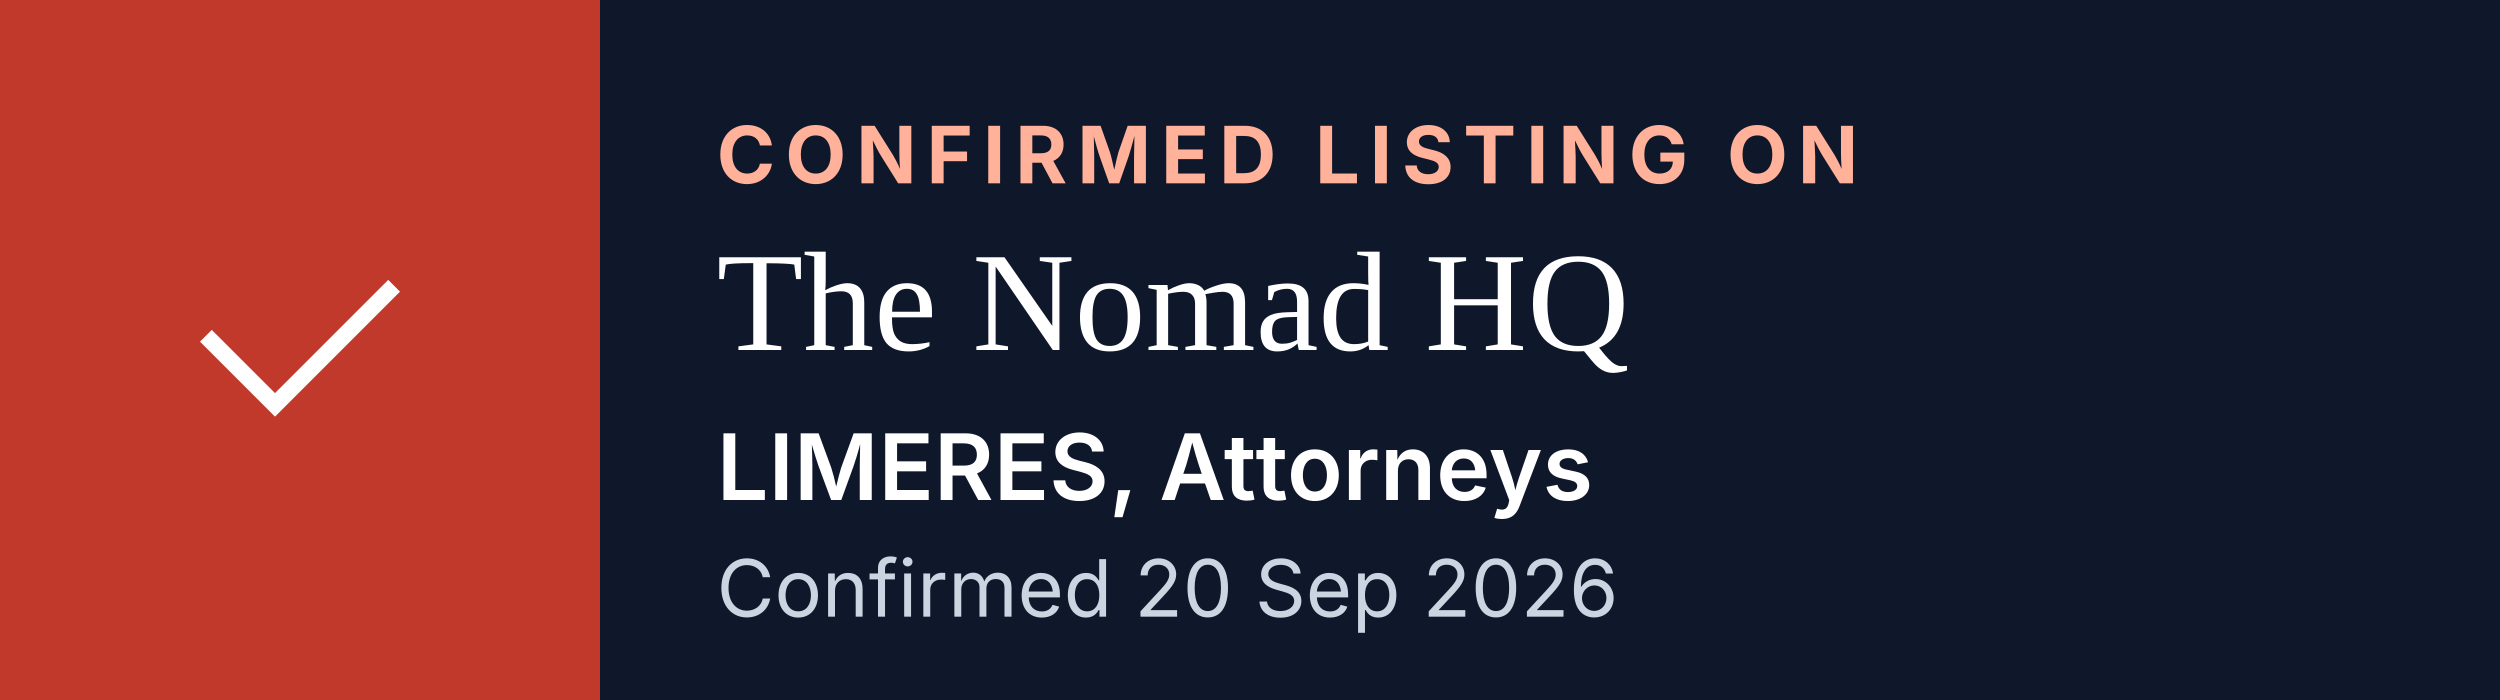
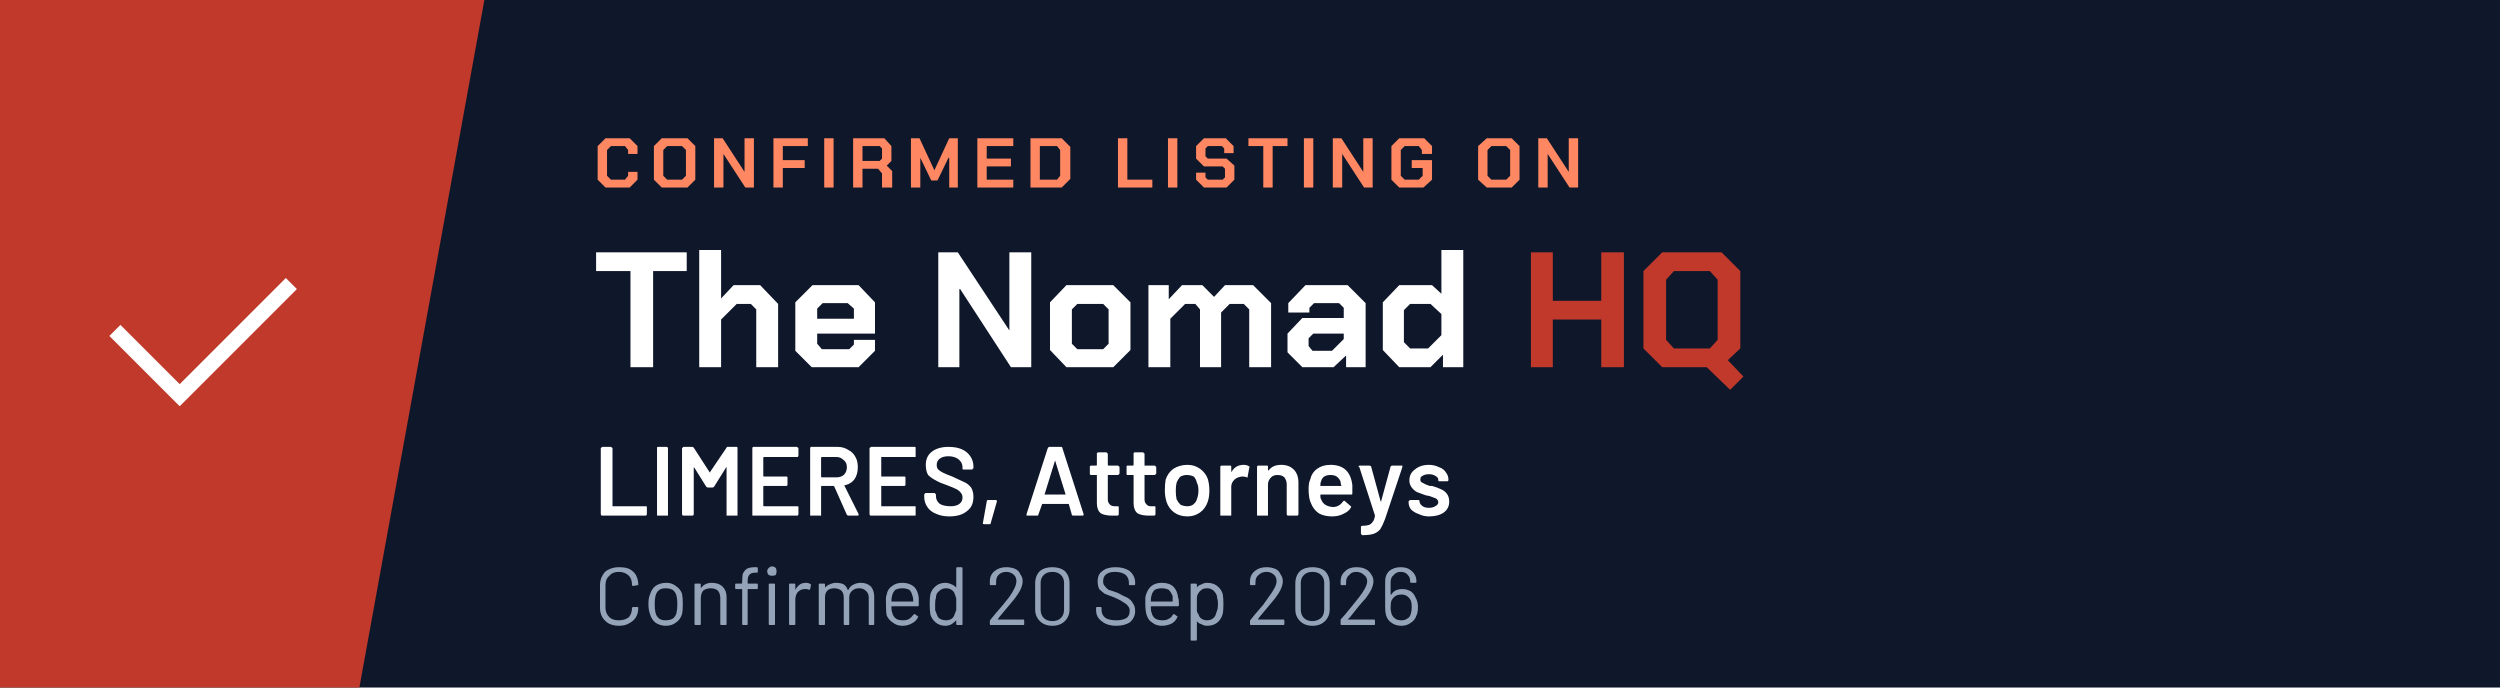
- <svg xmlns="http://www.w3.org/2000/svg" width="300" height="84" viewBox="0 0 300 84" role="img" aria-label="Confirmed listing on The Nomad HQ: LIMERES, Attorneys, 20 Sep 2026">
-   <rect width="300" height="84" fill="#0f172a" />
-   <rect width="72" height="84" fill="#c0392b" />
-   <g transform="translate(20 26)" fill="#ffffff">
+ <svg xmlns="http://www.w3.org/2000/svg" width="320" height="88" viewBox="0 0 320 88" role="img" aria-label="Confirmed listing on The Nomad HQ: LIMERES, Attorneys, 20 Sep 2026">
+   <rect width="320" height="88" fill="#0f172a" />
+   <polygon points="0,0 62,0 46,88 0,88" fill="#c0392b" />
+   <g transform="translate(10 28)" fill="#ffffff">
    <path d="M13 24 4 15 5.414 13.586 13 21.171 26.586 7.586 28 9 13 24z" />
  </g>
-   <text x="86" y="22" font-family="Inter, Helvetica, Arial, sans-serif" font-size="9.5" font-weight="700" letter-spacing="1.2" fill="#ffb199">CONFIRMED LISTING ON</text>
-   <text x="86" y="42" font-family="Georgia, 'Times New Roman', serif" font-size="17" fill="#ffffff">The Nomad HQ</text>
-   <text x="86" y="60" font-family="Inter, Helvetica, Arial, sans-serif" font-size="11" font-weight="600" fill="#ffffff">LIMERES, Attorneys</text>
-   <text x="86" y="74" font-family="Inter, Helvetica, Arial, sans-serif" font-size="9.5" fill="#cbd5e1">Confirmed 20 Sep 2026</text>
+   <path transform="translate(76 24)" fill="#ff8863" d="M0.5 -1V-5.3L1.5 -6.3H4.6L5.6 -5.3V-4.3H4.4V-4.8L4 -5.3H2.2L1.7 -4.8V-1.5L2.2 -1H4L4.4 -1.5V-2H5.6V-1L4.6 0H1.5Z M7.7 -1V-5.3L8.7 -6.3H12L13 -5.3V-1L12 0H8.7ZM11.3 -1 11.8 -1.5V-4.8L11.3 -5.3H9.4L8.9 -4.8V-1.5L9.4 -1Z M15.4 -6.3H16.5L19.3 -2H19.3V-6.3H20.5V0H19.4L16.6 -4.3H16.6V0H15.4Z M23 -6.3H27.4V-5.3H24.2V-3.5H27V-2.5H24.2V0H23Z M29.5 -6.3H30.7V0H29.5Z M38.2 -2.1V0H36.9V-1.8L36.4 -2.4H34.4V0H33.2V-6.3H37.2L38.1 -5.3V-3.4L37.5 -2.8ZM34.4 -3.4H36.6L36.9 -3.7V-5L36.6 -5.3H34.4Z M40.6 -6.3H41.7L43.6 -2.2H43.6L45.5 -6.3H46.6V0H45.5V-3.8H45.4L44 -0.9H43.2L41.8 -3.8H41.8V0H40.6Z M49.1 -6.3H53.7V-5.3H50.3V-3.7H53.4V-2.7H50.3V-1H53.7V0H49.1Z M55.9 -6.3H59.9L61 -5.2V-1.1L59.9 0H55.9ZM59.3 -1 59.7 -1.5V-4.8L59.3 -5.3H57.1V-1Z M67.1 -6.3H68.3V-1H71.5V0H67.1Z M73.5 -6.3H74.7V0H73.5Z M77.1 -1V-1.9H78.3V-1.3L78.6 -1H80.5L80.8 -1.3V-2.4L80.5 -2.7H78.1L77.1 -3.7V-5.3L78.1 -6.3H80.9L81.9 -5.3V-4.4H80.7V-5L80.4 -5.3H78.6L78.3 -5V-4L78.6 -3.7H81L82 -2.8V-1L81 0H78.1Z M85.7 -5.3H83.8V-6.3H88.8V-5.3H86.9V0H85.7Z M90.9 -6.3H92.1V0H90.9Z M94.6 -6.3H95.7L98.5 -2H98.5V-6.3H99.7V0H98.6L95.8 -4.3H95.8V0H94.6Z M102.1 -1V-5.3L103.1 -6.3H106.3L107.3 -5.3V-4.3H106V-4.8L105.6 -5.3H103.8L103.3 -4.8V-1.5L103.8 -1H105.6L106.1 -1.5V-2.5H104.7V-3.5H107.3V-1L106.2 0H103.1Z M113.2 -1V-5.3L114.3 -6.3H117.5L118.5 -5.3V-1L117.5 0H114.3ZM116.8 -1 117.3 -1.5V-4.8L116.8 -5.3H114.9L114.4 -4.8V-1.5L114.9 -1Z M120.9 -6.3H122L124.8 -2H124.8V-6.3H126V0H124.9L122.1 -4.3H122.1V0H120.9Z" />
+   <path transform="translate(76 47)" fill="#ffffff" d="M4.7 -12.3H0.3V-14.7H11.9V-12.3H7.6V0H4.7Z M13.5 -15H16.3V-8.8L17.9 -10.5H21.3L23.6 -8.1V0H20.8V-7.4L20.1 -8.1H18.3L16.3 -6.1V0H13.5Z M25.8 -2.1V-8.3L28 -10.5H33.9L36 -8.3V-4.3H28.6V-3L29.2 -2.3H32.7L33.3 -2.9V-3.5H36V-2.1L33.9 0H27.9ZM33.3 -6.2V-7.5L32.5 -8.2H29.3L28.6 -7.5V-6.2Z M44.1 -14.7H46.6L53.2 -4.7H53.2V-14.7H56V0H53.4L46.9 -10H46.8V0H44.1Z M58.4 -2.2V-8.3L60.5 -10.5H66.5L68.7 -8.3V-2.2L66.5 0H60.5ZM65.2 -2.3 65.9 -3V-7.4L65.2 -8.1H61.9L61.2 -7.4V-3L61.9 -2.3Z M71 -10.5H73.6V-8.7L75.3 -10.5H77.9L79.4 -9L80.8 -10.5H84.4L86.7 -8.2V0H83.9V-7.4L83.2 -8.1H81.4L80.3 -7V0H77.6V-7.4L77 -8.1H75.7L73.8 -6.2V0H71Z M88.8 -1.9V-4.3L90.7 -6.3H96V-7.6L95.4 -8.2H92.2L91.6 -7.6V-7H88.9V-8.2L91.1 -10.5H96.5L98.8 -8.2V0H96.3V-1.5L94.7 0H90.7ZM94.5 -2.1 96 -3.6V-4.3H92.1L91.5 -3.7V-2.7L92 -2.1Z M101 -2.2V-8.3L103.1 -10.5H107.3L108.5 -9.4V-15H111.3V0H108.7V-1.6L107.1 0H103.1ZM106.8 -2.4 108.5 -4.1V-6.8L107.1 -8.1H104.5L103.7 -7.3V-3.2L104.5 -2.4Z" />
+   <path transform="translate(194.56 47)" fill="#c0392b" d="M1.4 -14.7H4.2V-8.5H10.4V-14.7H13.3V0H10.4V-6.1H4.2V0H1.4Z M28.6 1.2 26.9 2.9 23.9 0H18.2L15.8 -2.4V-12.3L18.2 -14.7H25.8L28.2 -12.3V-2.4L26.6 -0.9ZM24.3 -2.4 25.3 -3.5V-11.2L24.3 -12.3H19.7L18.7 -11.2V-3.5L19.7 -2.4Z" />
+   <path transform="translate(76 66)" fill="#ffffff" d="M0.9 -0.2V-8.6Q0.9 -8.7 1 -8.7Q1 -8.8 1.1 -8.8H2.2Q2.3 -8.8 2.3 -8.7Q2.4 -8.7 2.4 -8.6V-1.3Q2.4 -1.2 2.4 -1.2H6.6Q6.7 -1.2 6.7 -1.2Q6.8 -1.2 6.8 -1.1V-0.2Q6.8 -0.1 6.7 -0Q6.7 0 6.6 0H1.1Q1 0 1 -0Q0.9 -0.1 0.9 -0.2Z M8.1 -0.2V-8.6Q8.1 -8.7 8.1 -8.7Q8.1 -8.8 8.2 -8.8H9.3Q9.4 -8.8 9.5 -8.7Q9.5 -8.7 9.5 -8.6V-0.2Q9.5 -0.1 9.5 -0Q9.4 0 9.3 0H8.2Q8.1 0 8.1 -0Q8.1 -0.1 8.1 -0.2Z M17.1 -8.8H18.3Q18.4 -8.8 18.4 -8.7Q18.4 -8.7 18.4 -8.6V-0.2Q18.4 -0.1 18.4 -0Q18.4 0 18.3 0H17.1Q17.1 0 17 -0Q17 -0.1 17 -0.2V-6.1Q17 -6.2 17 -6.2Q16.9 -6.2 16.9 -6.1L15.4 -3.7Q15.3 -3.6 15.2 -3.6H14.6Q14.5 -3.6 14.4 -3.7L12.9 -6.1Q12.8 -6.2 12.8 -6.2Q12.8 -6.1 12.8 -6.1V-0.2Q12.8 -0.1 12.7 -0Q12.7 0 12.6 0H11.5Q11.4 0 11.4 -0Q11.3 -0.1 11.3 -0.2V-8.6Q11.3 -8.7 11.4 -8.7Q11.4 -8.8 11.5 -8.8H12.6Q12.7 -8.8 12.8 -8.7L14.8 -5.6Q14.9 -5.5 14.9 -5.5Q14.9 -5.5 14.9 -5.6L17 -8.7Q17 -8.8 17.1 -8.8Z M26 -7.5H21.8Q21.7 -7.5 21.7 -7.4V-5.1Q21.7 -5 21.8 -5H24.6Q24.7 -5 24.7 -5Q24.8 -5 24.8 -4.9V-3.9Q24.8 -3.9 24.7 -3.8Q24.7 -3.8 24.6 -3.8H21.8Q21.7 -3.8 21.7 -3.7V-1.3Q21.7 -1.2 21.8 -1.2H26Q26.1 -1.2 26.1 -1.2Q26.2 -1.2 26.2 -1.1V-0.2Q26.2 -0.1 26.1 -0Q26.1 0 26 0H20.4Q20.4 0 20.3 -0Q20.3 -0.1 20.3 -0.2V-8.6Q20.3 -8.7 20.3 -8.7Q20.4 -8.8 20.4 -8.8H26Q26.1 -8.8 26.1 -8.7Q26.2 -8.7 26.2 -8.6V-7.7Q26.2 -7.6 26.1 -7.5Q26.1 -7.5 26 -7.5Z M32.4 -0.1 30.8 -3.7Q30.7 -3.8 30.7 -3.8H29.2Q29.1 -3.8 29.1 -3.7V-0.2Q29.1 -0.1 29.1 -0Q29 0 29 0H27.8Q27.8 0 27.7 -0Q27.7 -0.1 27.7 -0.2V-8.6Q27.7 -8.7 27.7 -8.7Q27.8 -8.8 27.8 -8.8H31.2Q32 -8.8 32.6 -8.4Q33.2 -8.1 33.5 -7.5Q33.8 -7 33.8 -6.2Q33.8 -5.3 33.4 -4.7Q33 -4.1 32.2 -3.9Q32.1 -3.9 32.1 -3.9Q32.1 -3.8 32.1 -3.8L33.9 -0.2Q33.9 -0.1 33.9 -0.1Q33.9 0 33.8 0H32.6Q32.5 0 32.4 -0.1ZM29.1 -7.4V-5Q29.1 -4.9 29.2 -4.9H31.1Q31.6 -4.9 32 -5.2Q32.4 -5.6 32.4 -6.2Q32.4 -6.8 32 -7.1Q31.6 -7.5 31.1 -7.5H29.2Q29.1 -7.5 29.1 -7.4Z M41.1 -7.5H36.8Q36.8 -7.5 36.8 -7.4V-5.1Q36.8 -5 36.8 -5H39.7Q39.8 -5 39.8 -5Q39.9 -5 39.9 -4.9V-3.9Q39.9 -3.9 39.8 -3.8Q39.8 -3.8 39.7 -3.8H36.8Q36.8 -3.8 36.8 -3.7V-1.3Q36.8 -1.2 36.8 -1.2H41.1Q41.2 -1.2 41.2 -1.2Q41.2 -1.2 41.2 -1.1V-0.2Q41.2 -0.1 41.2 -0Q41.2 0 41.1 0H35.5Q35.4 0 35.4 -0Q35.3 -0.1 35.3 -0.2V-8.6Q35.3 -8.7 35.4 -8.7Q35.4 -8.8 35.5 -8.8H41.1Q41.2 -8.8 41.2 -8.7Q41.2 -8.7 41.2 -8.6V-7.7Q41.2 -7.6 41.2 -7.5Q41.2 -7.5 41.1 -7.5Z M42.3 -2.4V-2.7Q42.3 -2.8 42.4 -2.8Q42.4 -2.9 42.5 -2.9H43.6Q43.7 -2.9 43.7 -2.8Q43.8 -2.8 43.8 -2.7V-2.5Q43.8 -1.9 44.3 -1.5Q44.8 -1.2 45.7 -1.2Q46.4 -1.2 46.8 -1.5Q47.2 -1.8 47.2 -2.3Q47.2 -2.7 47 -2.9Q46.8 -3.2 46.4 -3.4Q46 -3.6 45.2 -3.9Q44.3 -4.2 43.8 -4.5Q43.2 -4.8 42.8 -5.2Q42.5 -5.7 42.5 -6.5Q42.5 -7.6 43.3 -8.2Q44.1 -8.8 45.4 -8.8Q46.4 -8.8 47.1 -8.5Q47.8 -8.2 48.2 -7.6Q48.6 -7 48.6 -6.3V-6.1Q48.6 -6 48.5 -6Q48.5 -5.9 48.4 -5.9H47.3Q47.2 -5.9 47.2 -6Q47.2 -6 47.2 -6.1V-6.2Q47.2 -6.8 46.7 -7.2Q46.2 -7.6 45.4 -7.6Q44.7 -7.6 44.3 -7.3Q43.9 -7 43.9 -6.5Q43.9 -6.1 44.1 -5.9Q44.3 -5.7 44.7 -5.5Q45.1 -5.3 45.9 -5Q46.8 -4.6 47.4 -4.3Q47.9 -4.1 48.3 -3.6Q48.6 -3.1 48.6 -2.4Q48.6 -1.2 47.8 -0.6Q47 0.1 45.5 0.1Q44.6 0.1 43.9 -0.2Q43.1 -0.5 42.7 -1.1Q42.3 -1.7 42.3 -2.4Z M49.8 1 50.3 -1.8Q50.3 -2 50.5 -2H51.5Q51.6 -2 51.6 -1.8L50.8 1Q50.8 1.1 50.7 1.1H50Q49.8 1.1 49.8 1Z M61.2 -0.1 60.8 -1.5Q60.8 -1.5 60.7 -1.5H57.4Q57.4 -1.5 57.4 -1.5L56.9 -0.1Q56.9 0 56.8 0H55.5Q55.5 0 55.4 -0Q55.4 -0.1 55.4 -0.2L58.1 -8.6Q58.2 -8.8 58.3 -8.8H59.8Q60 -8.8 60 -8.6L62.7 -0.2Q62.7 -0.2 62.7 -0.1Q62.7 0 62.6 0H61.4Q61.2 0 61.2 -0.1ZM57.8 -2.7H60.3Q60.4 -2.7 60.4 -2.7L59.1 -6.9Q59.1 -7 59.1 -7Q59 -7 59 -6.9L57.7 -2.7Q57.7 -2.7 57.8 -2.7Z M67.1 -5.2H65.9Q65.8 -5.2 65.8 -5.2V-2.1Q65.8 -1.7 66 -1.5Q66.2 -1.2 66.7 -1.2H67Q67.1 -1.2 67.1 -1.2Q67.2 -1.2 67.2 -1.1V-0.2Q67.2 -0 67 0L66.4 0Q65.4 0 64.9 -0.3Q64.4 -0.7 64.4 -1.6V-5.2Q64.4 -5.2 64.3 -5.2H63.6Q63.6 -5.2 63.5 -5.3Q63.5 -5.3 63.5 -5.4V-6.2Q63.5 -6.3 63.5 -6.3Q63.6 -6.4 63.6 -6.4H64.3Q64.4 -6.4 64.4 -6.5V-7.9Q64.4 -8 64.4 -8Q64.5 -8.1 64.6 -8.1H65.6Q65.7 -8.1 65.7 -8Q65.8 -8 65.8 -7.9V-6.5Q65.8 -6.4 65.9 -6.4H67.1Q67.2 -6.4 67.2 -6.3Q67.3 -6.3 67.3 -6.2V-5.4Q67.3 -5.3 67.2 -5.3Q67.2 -5.2 67.1 -5.2Z M71.8 -5.2H70.5Q70.5 -5.2 70.5 -5.2V-2.1Q70.5 -1.7 70.7 -1.5Q70.9 -1.2 71.3 -1.2H71.7Q71.8 -1.2 71.8 -1.2Q71.9 -1.2 71.9 -1.1V-0.2Q71.9 -0 71.7 0L71.1 0Q70.1 0 69.6 -0.3Q69.1 -0.7 69.1 -1.6V-5.2Q69.1 -5.2 69 -5.2H68.3Q68.2 -5.2 68.2 -5.3Q68.2 -5.3 68.2 -5.4V-6.2Q68.2 -6.3 68.2 -6.3Q68.2 -6.4 68.3 -6.4H69Q69.1 -6.4 69.1 -6.5V-7.9Q69.1 -8 69.1 -8Q69.2 -8.1 69.2 -8.1H70.3Q70.4 -8.1 70.4 -8Q70.5 -8 70.5 -7.9V-6.5Q70.5 -6.4 70.5 -6.4H71.8Q71.9 -6.4 71.9 -6.3Q72 -6.3 72 -6.2V-5.4Q72 -5.3 71.9 -5.3Q71.9 -5.2 71.8 -5.2Z M73.3 -1.8Q73.1 -2.5 73.1 -3.2Q73.1 -4 73.2 -4.6Q73.5 -5.5 74.2 -6Q75 -6.5 76 -6.5Q76.9 -6.5 77.6 -6Q78.3 -5.5 78.6 -4.7Q78.8 -4 78.8 -3.2Q78.8 -2.4 78.6 -1.8Q78.3 -0.9 77.6 -0.4Q76.9 0.1 76 0.1Q75 0.1 74.3 -0.4Q73.6 -0.9 73.3 -1.8ZM77.2 -2.1Q77.4 -2.6 77.4 -3.2Q77.4 -3.9 77.2 -4.2Q77.1 -4.7 76.8 -5Q76.4 -5.2 75.9 -5.2Q75.5 -5.2 75.1 -5Q74.8 -4.7 74.6 -4.2Q74.5 -3.8 74.5 -3.2Q74.5 -2.6 74.6 -2.1Q74.8 -1.7 75.1 -1.4Q75.5 -1.2 76 -1.2Q76.4 -1.2 76.7 -1.4Q77.1 -1.7 77.2 -2.1Z M83.9 -6.3Q84 -6.2 83.9 -6.1L83.7 -5Q83.7 -4.8 83.6 -4.9Q83.4 -5 83.1 -5Q83 -5 82.9 -5Q82.3 -4.9 82 -4.6Q81.6 -4.2 81.6 -3.7V-0.2Q81.6 -0.1 81.6 -0Q81.6 0 81.5 0H80.3Q80.3 0 80.2 -0Q80.2 -0.1 80.2 -0.2V-6.2Q80.2 -6.3 80.2 -6.3Q80.3 -6.4 80.3 -6.4H81.5Q81.6 -6.4 81.6 -6.3Q81.6 -6.3 81.6 -6.2V-5.7Q81.6 -5.6 81.7 -5.6Q81.7 -5.6 81.7 -5.7Q82.2 -6.5 83.2 -6.5Q83.6 -6.5 83.9 -6.3Z M90.2 -4.2V-0.2Q90.2 -0.1 90.1 -0Q90.1 0 90 0H88.9Q88.8 0 88.8 -0Q88.7 -0.1 88.7 -0.2V-4Q88.7 -4.5 88.4 -4.9Q88.1 -5.2 87.5 -5.2Q87 -5.2 86.7 -4.9Q86.3 -4.5 86.3 -4V-0.2Q86.3 -0.1 86.3 -0Q86.3 0 86.2 0H85Q85 0 84.9 -0Q84.9 -0.1 84.9 -0.2V-6.2Q84.9 -6.3 84.9 -6.3Q85 -6.4 85 -6.4H86.2Q86.3 -6.4 86.3 -6.3Q86.3 -6.3 86.3 -6.2V-5.8Q86.3 -5.8 86.4 -5.8Q86.4 -5.8 86.4 -5.8Q86.9 -6.5 88 -6.5Q89 -6.5 89.6 -5.9Q90.2 -5.3 90.2 -4.2Z M97.1 -3.2 97.1 -2.8Q97.1 -2.7 97 -2.7H93.1Q93 -2.7 93 -2.6Q93 -2.2 93.1 -2.1Q93.4 -1.2 94.6 -1.1Q95.4 -1.1 95.9 -1.8Q96 -1.9 96 -1.9Q96.1 -1.9 96.1 -1.9L96.9 -1.2Q97 -1.2 96.9 -1Q96.6 -0.5 95.9 -0.2Q95.3 0.1 94.5 0.1Q93.5 0.1 92.8 -0.3Q92.1 -0.8 91.8 -1.6Q91.5 -2.2 91.5 -3.4Q91.5 -4.2 91.7 -4.6Q91.9 -5.5 92.6 -6Q93.3 -6.5 94.3 -6.5Q96.8 -6.5 97.1 -3.9Q97.1 -3.6 97.1 -3.2ZM93.1 -4.4Q93 -4.2 93 -3.8Q93 -3.8 93.1 -3.8H95.6Q95.7 -3.8 95.7 -3.8Q95.6 -4.1 95.6 -4.3Q95.5 -4.7 95.1 -5Q94.8 -5.2 94.3 -5.2Q93.8 -5.2 93.5 -5Q93.2 -4.8 93.1 -4.4Z M98.2 2.3V1.4Q98.2 1.4 98.3 1.3Q98.3 1.3 98.4 1.3H98.4Q98.9 1.3 99.2 1.2Q99.5 1.1 99.7 0.8Q99.9 0.6 100 0Q100 0 100 -0L98 -6.2Q97.9 -6.2 97.9 -6.3Q97.9 -6.4 98.1 -6.4H99.3Q99.4 -6.4 99.5 -6.3L100.7 -1.9Q100.7 -1.8 100.8 -1.8Q100.8 -1.8 100.8 -1.9L102 -6.3Q102.1 -6.4 102.2 -6.4H103.4Q103.5 -6.4 103.5 -6.4Q103.5 -6.3 103.5 -6.2L101.3 0.4Q101 1.2 100.7 1.7Q100.4 2.1 99.9 2.3Q99.4 2.5 98.4 2.5H98.3Q98.3 2.5 98.3 2.4Q98.2 2.4 98.2 2.3Z M104.3 -1.7V-1.8Q104.3 -1.9 104.4 -1.9Q104.4 -2 104.5 -2H105.6Q105.6 -2 105.7 -1.9Q105.7 -1.9 105.7 -1.8V-1.8Q105.7 -1.5 106.1 -1.2Q106.4 -1 106.9 -1Q107.4 -1 107.7 -1.2Q108.1 -1.4 108.1 -1.7Q108.1 -2 107.8 -2.2Q107.5 -2.3 107 -2.5L106.5 -2.6Q105.9 -2.8 105.4 -3Q105 -3.2 104.7 -3.6Q104.4 -4 104.4 -4.5Q104.4 -5.4 105.1 -5.9Q105.8 -6.5 106.9 -6.5Q107.6 -6.5 108.2 -6.2Q108.8 -6 109.1 -5.5Q109.4 -5.1 109.4 -4.6Q109.4 -4.5 109.4 -4.5Q109.3 -4.4 109.3 -4.4H108.2Q108.1 -4.4 108.1 -4.5Q108.1 -4.5 108.1 -4.6Q108.1 -4.9 107.7 -5.1Q107.4 -5.3 106.9 -5.3Q106.4 -5.3 106.1 -5.1Q105.8 -5 105.8 -4.6Q105.8 -4.3 106.1 -4.2Q106.4 -4 107 -3.8L107.3 -3.8Q108 -3.6 108.4 -3.4Q108.9 -3.2 109.2 -2.8Q109.5 -2.4 109.5 -1.8Q109.5 -0.9 108.8 -0.4Q108.1 0.1 106.9 0.1Q106.2 0.1 105.6 -0.2Q105 -0.4 104.6 -0.8Q104.3 -1.2 104.3 -1.7Z" />
+   <path transform="translate(76 80)" fill="#94a3b8" d="M0.8 -2.2V-5.1Q0.8 -5.8 1.1 -6.3Q1.4 -6.9 1.9 -7.1Q2.5 -7.4 3.2 -7.4Q4 -7.4 4.5 -7.2Q5.1 -6.9 5.4 -6.4Q5.7 -5.8 5.7 -5.2Q5.7 -5.1 5.7 -5.1Q5.6 -5.1 5.6 -5.1L5.1 -5Q4.9 -5 4.9 -5.1V-5.1Q4.9 -5.9 4.5 -6.3Q4 -6.8 3.2 -6.8Q2.4 -6.8 2 -6.3Q1.5 -5.9 1.5 -5.1V-2.2Q1.5 -1.5 2 -1Q2.4 -0.6 3.2 -0.6Q4 -0.6 4.5 -1Q4.9 -1.5 4.9 -2.2V-2.2Q4.9 -2.3 5.1 -2.3L5.6 -2.3Q5.7 -2.3 5.7 -2.2Q5.7 -1.5 5.4 -1Q5.1 -0.5 4.5 -0.2Q4 0.1 3.2 0.1Q2.5 0.1 1.9 -0.2Q1.4 -0.5 1.1 -1Q0.8 -1.5 0.8 -2.2Z M7.2 -1.4Q7 -1.9 7 -2.7Q7 -3.5 7.2 -3.9Q7.4 -4.6 7.9 -5Q8.5 -5.4 9.3 -5.4Q10 -5.4 10.5 -5Q11.1 -4.6 11.3 -4Q11.4 -3.5 11.4 -2.7Q11.4 -1.8 11.3 -1.4Q11.1 -0.7 10.5 -0.3Q10 0.1 9.2 0.1Q8.5 0.1 7.9 -0.3Q7.4 -0.7 7.2 -1.4ZM10.6 -1.6Q10.7 -2 10.7 -2.7Q10.7 -3.3 10.6 -3.7Q10.5 -4.2 10.1 -4.5Q9.7 -4.7 9.2 -4.7Q8.7 -4.7 8.4 -4.5Q8 -4.2 7.9 -3.7Q7.8 -3.3 7.8 -2.7Q7.8 -2 7.9 -1.6Q8 -1.1 8.4 -0.8Q8.7 -0.6 9.2 -0.6Q9.7 -0.6 10.1 -0.8Q10.5 -1.1 10.6 -1.6Z M17 -3.6V-0.1Q17 0 16.9 0H16.3Q16.2 0 16.2 -0.1V-3.4Q16.2 -4 15.9 -4.4Q15.5 -4.7 15 -4.7Q14.4 -4.7 14 -4.4Q13.7 -4 13.7 -3.4V-0.1Q13.7 0 13.6 0H13Q12.9 0 12.9 -0.1V-5.2Q12.9 -5.3 13 -5.3H13.6Q13.7 -5.3 13.7 -5.2V-4.8Q13.7 -4.7 13.7 -4.7Q13.7 -4.7 13.7 -4.7Q14.2 -5.4 15.1 -5.4Q16 -5.4 16.5 -4.9Q17 -4.4 17 -3.6Z M19.7 -5.6V-5.4Q19.7 -5.3 19.7 -5.3H20.9Q21 -5.3 21 -5.2V-4.7Q21 -4.6 20.9 -4.6H19.7Q19.7 -4.6 19.7 -4.6V-0.1Q19.7 0 19.6 0H19.1Q19 0 19 -0.1V-4.6Q19 -4.6 18.9 -4.6H18.2Q18.1 -4.6 18.1 -4.7V-5.2Q18.1 -5.3 18.2 -5.3H18.9Q19 -5.3 19 -5.4V-5.6Q19 -6.3 19.1 -6.6Q19.3 -7 19.6 -7.2Q20 -7.4 20.6 -7.4H20.9Q21 -7.4 21 -7.2V-6.8Q21 -6.7 20.9 -6.7H20.7Q20.1 -6.7 19.9 -6.4Q19.7 -6.2 19.7 -5.6Z M22.2 -6.9Q22.2 -7.1 22.4 -7.3Q22.6 -7.5 22.8 -7.5Q23.1 -7.5 23.3 -7.3Q23.4 -7.1 23.4 -6.9Q23.4 -6.6 23.3 -6.4Q23.1 -6.3 22.8 -6.3Q22.6 -6.3 22.4 -6.4Q22.2 -6.6 22.2 -6.9ZM22.4 -0.1V-5.2Q22.4 -5.3 22.5 -5.3H23.1Q23.2 -5.3 23.2 -5.2V-0.1Q23.2 -0 23.1 -0H22.5Q22.4 -0 22.4 -0.1Z M27.8 -5.2Q27.8 -5.2 27.8 -5.1L27.7 -4.6Q27.7 -4.5 27.6 -4.5Q27.4 -4.6 27.2 -4.6L27 -4.6Q26.5 -4.6 26.1 -4.2Q25.8 -3.8 25.8 -3.2V-0.1Q25.8 0 25.7 0H25.1Q25 0 25 -0.1V-5.2Q25 -5.3 25.1 -5.3H25.7Q25.8 -5.3 25.8 -5.2V-4.6Q25.8 -4.5 25.8 -4.5Q25.8 -4.5 25.8 -4.5Q26 -4.9 26.4 -5.2Q26.7 -5.4 27.2 -5.4Q27.5 -5.4 27.8 -5.2Z M35.9 -3.6V-0.1Q35.9 0 35.8 0H35.3Q35.2 0 35.2 -0.1V-3.5Q35.2 -4.1 34.8 -4.4Q34.5 -4.7 34 -4.7Q33.4 -4.7 33.1 -4.4Q32.7 -4.1 32.7 -3.5V-0.1Q32.7 0 32.6 0H32.1Q32 0 32 -0.1V-3.5Q32 -4.1 31.7 -4.4Q31.3 -4.7 30.8 -4.7Q30.2 -4.7 29.9 -4.4Q29.6 -4.1 29.6 -3.5V-0.1Q29.6 0 29.5 0H28.9Q28.8 0 28.8 -0.1V-5.2Q28.8 -5.3 28.9 -5.3H29.5Q29.6 -5.3 29.6 -5.2V-4.8Q29.6 -4.8 29.6 -4.8Q29.6 -4.8 29.6 -4.8Q29.9 -5.1 30.2 -5.2Q30.6 -5.4 31 -5.4Q31.6 -5.4 32 -5.2Q32.4 -4.9 32.5 -4.5Q32.6 -4.5 32.6 -4.5Q32.8 -5 33.3 -5.2Q33.7 -5.4 34.2 -5.4Q35 -5.4 35.5 -4.9Q35.9 -4.4 35.9 -3.6Z M41.6 -2.8V-2.5Q41.6 -2.4 41.5 -2.4H38.1Q38.1 -2.4 38.1 -2.3Q38.1 -1.8 38.2 -1.6Q38.3 -1.1 38.7 -0.8Q39 -0.6 39.6 -0.6Q40.1 -0.6 40.4 -0.8Q40.7 -1 40.9 -1.3Q41 -1.4 41.1 -1.4L41.5 -1.1Q41.6 -1.1 41.5 -1Q41.3 -0.5 40.7 -0.2Q40.2 0.1 39.5 0.1Q38.8 0.1 38.3 -0.3Q37.8 -0.6 37.5 -1.2Q37.4 -1.7 37.4 -2.7Q37.4 -3.1 37.4 -3.4Q37.4 -3.7 37.5 -3.9Q37.6 -4.6 38.2 -5Q38.7 -5.4 39.5 -5.4Q40.4 -5.4 41 -4.9Q41.5 -4.4 41.6 -3.5Q41.6 -3.3 41.6 -2.8ZM38.2 -3.8Q38.1 -3.5 38.1 -3Q38.1 -3 38.1 -3H40.9Q40.9 -3 40.9 -3Q40.9 -3.5 40.8 -3.7Q40.7 -4.2 40.4 -4.5Q40 -4.7 39.5 -4.7Q39 -4.7 38.6 -4.5Q38.3 -4.2 38.2 -3.8Z M46.5 -7.4H47.1Q47.2 -7.4 47.2 -7.2V-0.1Q47.2 0 47.1 0H46.5Q46.4 0 46.4 -0.1V-0.5Q46.4 -0.6 46.4 -0.6Q46.4 -0.6 46.4 -0.6Q46.1 -0.3 45.8 -0.1Q45.4 0.1 45 0.1Q44.3 0.1 43.8 -0.3Q43.3 -0.7 43.1 -1.3Q43 -1.8 43 -2.7Q43 -3.5 43.1 -4Q43.3 -4.6 43.8 -5Q44.3 -5.4 45 -5.4Q45.4 -5.4 45.8 -5.2Q46.1 -5.1 46.4 -4.8Q46.4 -4.7 46.4 -4.8Q46.4 -4.8 46.4 -4.8V-7.2Q46.4 -7.4 46.5 -7.4ZM46.4 -2.7Q46.4 -3.2 46.4 -3.4Q46.3 -3.7 46.2 -4Q46.1 -4.3 45.8 -4.5Q45.5 -4.7 45.1 -4.7Q44.7 -4.7 44.4 -4.5Q44.1 -4.3 43.9 -4Q43.8 -3.7 43.8 -3.5Q43.7 -3.2 43.7 -2.7Q43.7 -2.2 43.7 -1.9Q43.8 -1.6 43.9 -1.4Q44 -1 44.3 -0.8Q44.7 -0.6 45.1 -0.6Q45.5 -0.6 45.8 -0.8Q46.1 -1 46.2 -1.4Q46.3 -1.6 46.4 -1.9Q46.4 -2.2 46.4 -2.7Z M51.7 -0.7H55Q55.1 -0.7 55.1 -0.5V-0.1Q55.1 0 55 0H50.8Q50.7 0 50.7 -0.1V-0.5Q50.7 -0.6 50.8 -0.7Q51.1 -1.1 52.4 -2.6L53.2 -3.6Q54.1 -4.9 54.1 -5.6Q54.1 -6.1 53.8 -6.4Q53.4 -6.8 52.8 -6.8Q52.2 -6.8 51.8 -6.4Q51.5 -6.1 51.5 -5.5V-5.2Q51.5 -5.1 51.4 -5.1H50.8Q50.7 -5.1 50.7 -5.2V-5.6Q50.7 -6.4 51.3 -6.9Q51.9 -7.4 52.8 -7.4Q53.4 -7.4 53.9 -7.2Q54.4 -7 54.6 -6.5Q54.9 -6.1 54.9 -5.6Q54.9 -4.7 53.9 -3.4Q53.4 -2.8 51.9 -1L51.7 -0.7Q51.7 -0.7 51.7 -0.7Z M56.5 -2V-5.3Q56.5 -6.3 57.1 -6.9Q57.7 -7.4 58.7 -7.4Q59.7 -7.4 60.3 -6.9Q60.9 -6.3 60.9 -5.3V-2Q60.9 -1.1 60.3 -0.5Q59.7 0.1 58.7 0.1Q57.7 0.1 57.1 -0.5Q56.5 -1.1 56.5 -2ZM60.2 -2V-5.4Q60.2 -6 59.8 -6.4Q59.4 -6.8 58.7 -6.8Q58 -6.8 57.6 -6.4Q57.2 -6 57.2 -5.4V-2Q57.2 -1.3 57.6 -0.9Q58 -0.5 58.7 -0.5Q59.4 -0.5 59.8 -0.9Q60.2 -1.3 60.2 -2Z M64.3 -1.9V-2.2Q64.3 -2.3 64.4 -2.3H64.9Q65 -2.3 65 -2.2V-1.9Q65 -1.3 65.5 -0.9Q66 -0.6 66.9 -0.6Q67.7 -0.6 68.2 -0.9Q68.6 -1.2 68.6 -1.8Q68.6 -2.2 68.4 -2.4Q68.2 -2.7 67.8 -2.9Q67.4 -3.2 66.7 -3.5Q65.9 -3.8 65.4 -4Q65 -4.3 64.7 -4.6Q64.5 -5 64.5 -5.6Q64.5 -6.5 65.1 -6.9Q65.7 -7.4 66.8 -7.4Q67.9 -7.4 68.6 -6.9Q69.3 -6.3 69.3 -5.4V-5.2Q69.3 -5.1 69.2 -5.1H68.6Q68.5 -5.1 68.5 -5.2V-5.4Q68.5 -6 68.1 -6.4Q67.6 -6.8 66.7 -6.8Q66 -6.8 65.6 -6.5Q65.2 -6.2 65.2 -5.6Q65.2 -5.2 65.4 -5Q65.6 -4.7 65.9 -4.5Q66.3 -4.4 67.1 -4.1Q67.8 -3.7 68.3 -3.5Q68.8 -3.2 69 -2.8Q69.3 -2.4 69.3 -1.8Q69.3 -1 68.7 -0.4Q68 0.1 66.9 0.1Q65.7 0.1 65 -0.5Q64.3 -1 64.3 -1.9Z M74.9 -2.8V-2.5Q74.9 -2.4 74.7 -2.4H71.4Q71.3 -2.4 71.3 -2.3Q71.3 -1.8 71.4 -1.6Q71.5 -1.1 71.9 -0.8Q72.3 -0.6 72.8 -0.6Q73.3 -0.6 73.6 -0.8Q74 -1 74.1 -1.3Q74.2 -1.4 74.3 -1.4L74.7 -1.1Q74.8 -1.1 74.7 -1Q74.5 -0.5 74 -0.2Q73.4 0.1 72.7 0.1Q72 0.1 71.5 -0.3Q71 -0.6 70.8 -1.2Q70.6 -1.7 70.6 -2.7Q70.6 -3.1 70.6 -3.4Q70.6 -3.7 70.7 -3.9Q70.9 -4.6 71.4 -5Q71.9 -5.4 72.7 -5.4Q73.7 -5.4 74.2 -4.9Q74.7 -4.4 74.8 -3.5Q74.9 -3.3 74.9 -2.8ZM71.4 -3.8Q71.3 -3.5 71.3 -3Q71.3 -3 71.4 -3H74.1Q74.1 -3 74.1 -3Q74.1 -3.5 74.1 -3.7Q73.9 -4.2 73.6 -4.5Q73.2 -4.7 72.7 -4.7Q72.2 -4.7 71.8 -4.5Q71.5 -4.2 71.4 -3.8Z M80.6 -2.7Q80.6 -1.8 80.5 -1.4Q80.3 -0.7 79.8 -0.3Q79.3 0.1 78.5 0.1Q78.1 0.1 77.8 -0.1Q77.4 -0.2 77.2 -0.5Q77.2 -0.6 77.2 -0.6Q77.2 -0.6 77.2 -0.5V1.9Q77.2 2 77 2H76.5Q76.4 2 76.4 1.9V-5.2Q76.4 -5.3 76.5 -5.3H77Q77.2 -5.3 77.2 -5.2V-4.8Q77.2 -4.7 77.2 -4.7Q77.2 -4.7 77.2 -4.8Q77.4 -5.1 77.8 -5.2Q78.1 -5.4 78.5 -5.4Q79.3 -5.4 79.8 -5Q80.3 -4.6 80.5 -4Q80.6 -3.5 80.6 -2.7ZM79.9 -2.7Q79.9 -3.2 79.8 -3.4Q79.8 -3.7 79.7 -3.9Q79.5 -4.3 79.2 -4.5Q78.9 -4.7 78.5 -4.7Q78 -4.7 77.8 -4.5Q77.5 -4.3 77.3 -3.9Q77.2 -3.7 77.2 -3.4Q77.2 -3.2 77.2 -2.7Q77.2 -2.2 77.2 -1.9Q77.2 -1.6 77.4 -1.4Q77.5 -1 77.8 -0.8Q78.1 -0.6 78.5 -0.6Q78.9 -0.6 79.2 -0.8Q79.5 -1 79.6 -1.3Q79.7 -1.6 79.8 -1.9Q79.9 -2.1 79.9 -2.7Z M85 -0.7H88.3Q88.4 -0.7 88.4 -0.5V-0.1Q88.4 0 88.3 0H84.1Q84 0 84 -0.1V-0.5Q84 -0.6 84.1 -0.7Q84.4 -1.1 85.7 -2.6L86.4 -3.6Q87.4 -4.9 87.4 -5.6Q87.4 -6.1 87.1 -6.4Q86.7 -6.8 86.1 -6.8Q85.5 -6.8 85.1 -6.4Q84.7 -6.1 84.7 -5.5V-5.2Q84.7 -5.1 84.6 -5.1H84.1Q84 -5.1 84 -5.2V-5.6Q84 -6.4 84.6 -6.9Q85.2 -7.4 86.1 -7.4Q86.7 -7.4 87.2 -7.2Q87.7 -7 87.9 -6.5Q88.2 -6.1 88.2 -5.6Q88.2 -4.7 87.2 -3.4Q86.7 -2.8 85.2 -1L85 -0.7Q85 -0.7 85 -0.7Z M89.8 -2V-5.3Q89.8 -6.3 90.4 -6.9Q91 -7.4 92 -7.4Q93 -7.4 93.6 -6.9Q94.2 -6.3 94.2 -5.3V-2Q94.2 -1.1 93.6 -0.5Q93 0.1 92 0.1Q91 0.1 90.4 -0.5Q89.8 -1.1 89.8 -2ZM93.5 -2V-5.4Q93.5 -6 93.1 -6.4Q92.7 -6.8 92 -6.8Q91.3 -6.8 90.9 -6.4Q90.5 -6 90.5 -5.4V-2Q90.5 -1.3 90.9 -0.9Q91.3 -0.5 92 -0.5Q92.6 -0.5 93.1 -0.9Q93.5 -1.3 93.5 -2Z M96.6 -0.7H99.9Q100 -0.7 100 -0.5V-0.1Q100 0 99.9 0H95.7Q95.6 0 95.6 -0.1V-0.5Q95.6 -0.6 95.6 -0.7Q96 -1.1 97.2 -2.6L98 -3.6Q99 -4.9 99 -5.6Q99 -6.1 98.6 -6.4Q98.2 -6.8 97.6 -6.8Q97 -6.8 96.7 -6.4Q96.3 -6.1 96.3 -5.5V-5.2Q96.3 -5.1 96.2 -5.1H95.7Q95.6 -5.1 95.6 -5.2V-5.6Q95.6 -6.4 96.2 -6.9Q96.7 -7.4 97.6 -7.4Q98.3 -7.4 98.7 -7.2Q99.2 -7 99.5 -6.5Q99.8 -6.1 99.8 -5.6Q99.8 -4.7 98.8 -3.4Q98.2 -2.8 96.8 -1L96.5 -0.7Q96.5 -0.7 96.6 -0.7Z M105.5 -2.3Q105.5 -1.6 105.3 -1.2Q105.1 -0.6 104.6 -0.3Q104.1 0.1 103.4 0.1Q102.6 0.1 102.1 -0.3Q101.6 -0.6 101.4 -1.3Q101.3 -1.7 101.3 -2.3V-5.6Q101.3 -6.4 101.8 -6.9Q102.4 -7.4 103.3 -7.4Q104.2 -7.4 104.7 -6.9Q105.3 -6.4 105.3 -5.6V-5.5Q105.3 -5.4 105.2 -5.4H104.7Q104.5 -5.4 104.5 -5.5V-5.6Q104.5 -6.1 104.2 -6.4Q103.9 -6.8 103.3 -6.8Q102.7 -6.8 102.4 -6.4Q102 -6.1 102 -5.5V-4Q102 -3.9 102 -3.9Q102 -3.9 102.1 -3.9Q102.5 -4.6 103.5 -4.6Q104.1 -4.6 104.6 -4.3Q105 -4 105.2 -3.5Q105.5 -3 105.5 -2.3ZM104.7 -2.3Q104.7 -2.8 104.6 -3.1Q104.4 -3.5 104.1 -3.7Q103.8 -3.9 103.4 -3.9Q102.9 -3.9 102.6 -3.7Q102.3 -3.5 102.1 -3.1Q102 -2.8 102 -2.2Q102 -1.8 102.1 -1.5Q102.2 -1.1 102.6 -0.8Q102.9 -0.6 103.4 -0.6Q103.8 -0.6 104.1 -0.8Q104.5 -1 104.6 -1.5Q104.7 -1.8 104.7 -2.3Z" />
</svg>
